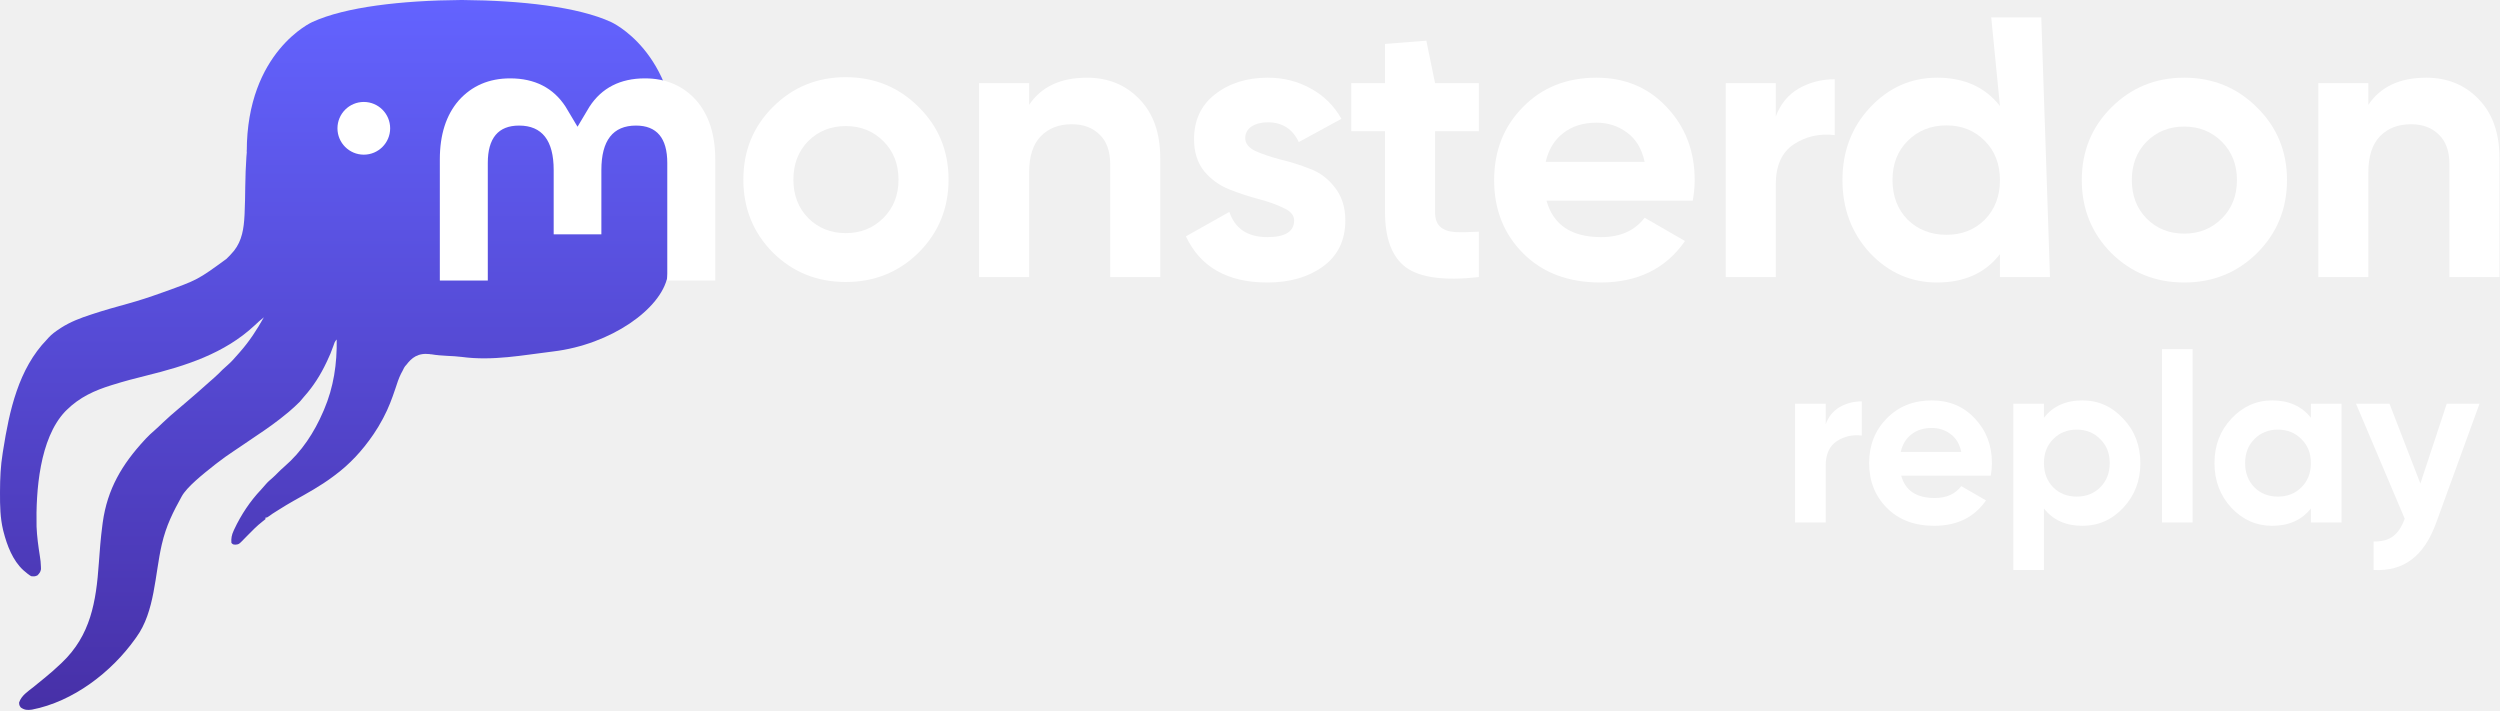
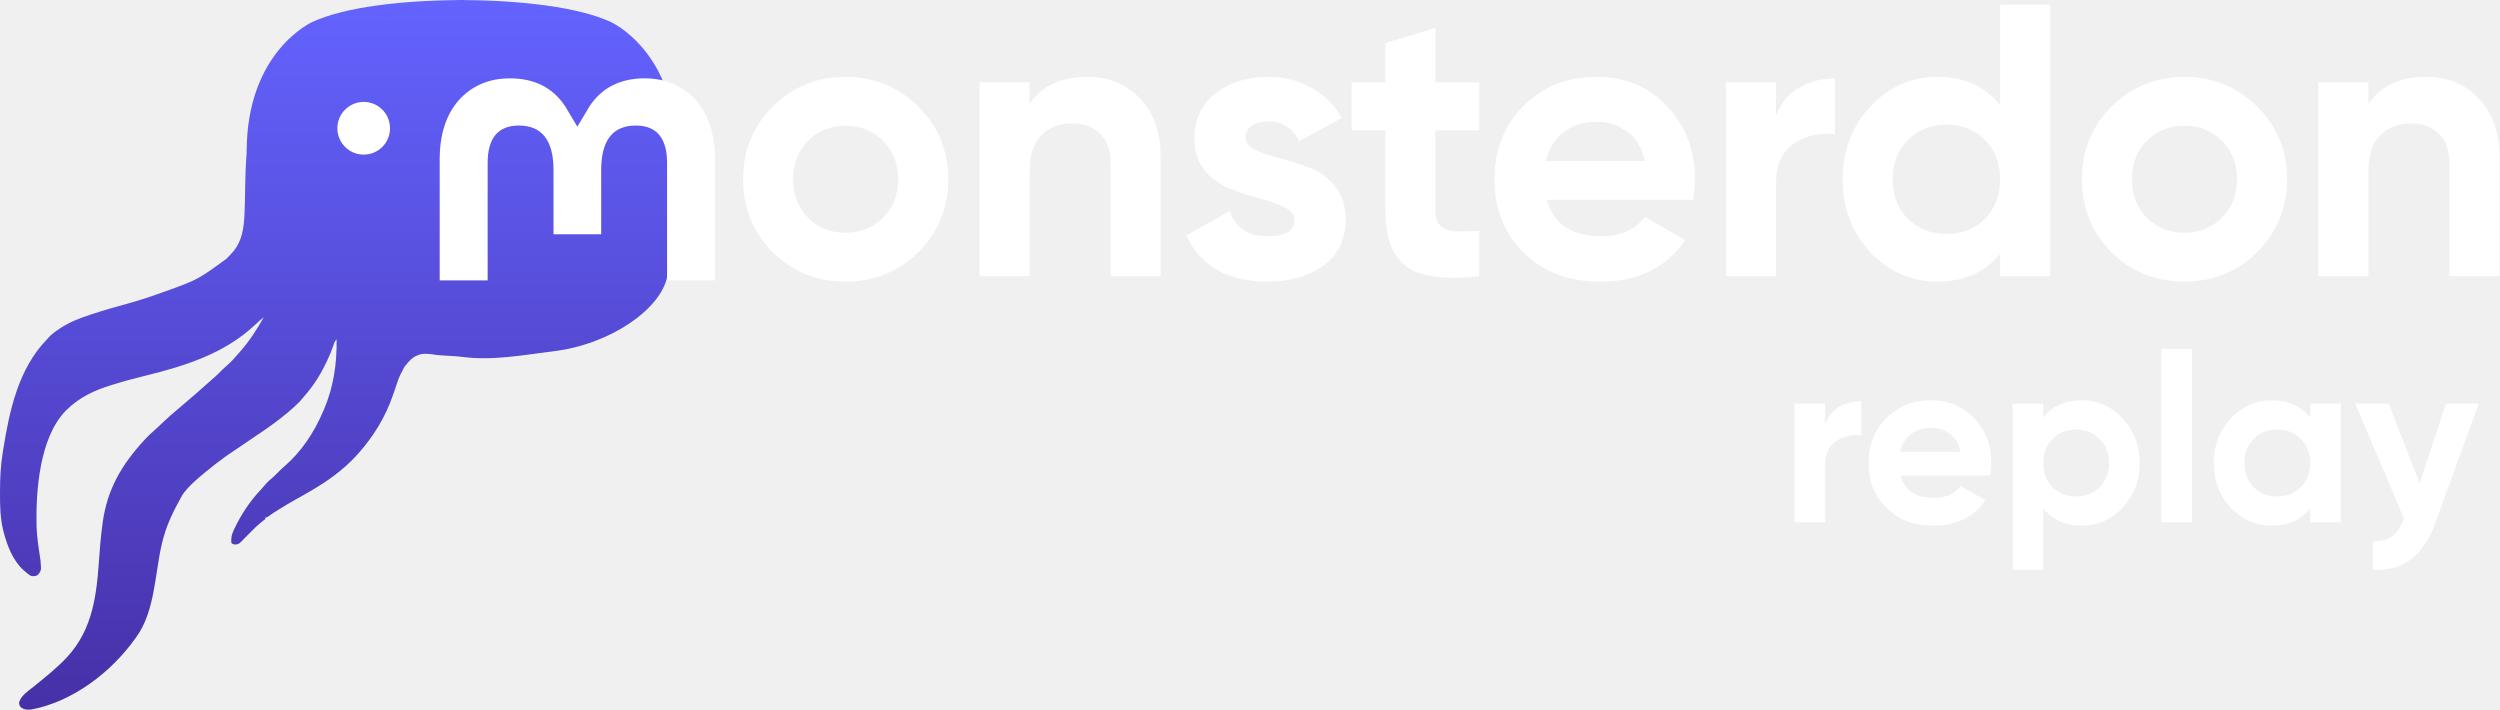
- <svg xmlns="http://www.w3.org/2000/svg" width="3158" height="897" viewBox="0 0 3158 897" fill="none">
-   <path d="M1160.48 318.98C1135.33 343.807 1104.62 356.22 1068.36 356.22C1032.1 356.22 1001.39 343.807 976.24 318.98C951.413 293.827 939 263.12 939 226.86C939 190.6 951.413 160.057 976.24 135.23C1001.39 110.077 1032.1 97.5 1068.36 97.5C1104.62 97.5 1135.33 110.077 1160.48 135.23C1185.63 160.057 1198.21 190.6 1198.21 226.86C1198.21 263.12 1185.63 293.827 1160.48 318.98ZM1020.83 275.37C1033.57 288.11 1049.41 294.48 1068.36 294.48C1087.31 294.48 1103.15 288.11 1115.89 275.37C1128.63 262.63 1135 246.46 1135 226.86C1135 207.26 1128.63 191.09 1115.89 178.35C1103.15 165.61 1087.31 159.24 1068.36 159.24C1049.41 159.24 1033.57 165.61 1020.83 178.35C1008.42 191.09 1002.21 207.26 1002.21 226.86C1002.21 246.46 1008.42 262.63 1020.83 275.37Z" fill="white" />
-   <path d="M1373 98.14C1399.78 98.14 1421.83 107.123 1439.15 125.09C1456.79 143.057 1465.61 167.883 1465.61 199.57V350H1402.4V207.41C1402.4 191.077 1397.99 178.663 1389.17 170.17C1380.35 161.35 1368.59 156.94 1353.89 156.94C1337.55 156.94 1324.49 162.003 1314.69 172.13C1304.89 182.257 1299.99 197.447 1299.99 217.7V350H1236.78V105H1299.99V132.44C1315.34 109.573 1339.68 98.14 1373 98.14Z" fill="white" />
-   <path d="M1572.99 174.58C1572.99 181.113 1577.24 186.503 1585.73 190.75C1594.55 194.67 1605.17 198.263 1617.58 201.53C1629.99 204.47 1642.41 208.39 1654.82 213.29C1667.23 217.863 1677.69 225.703 1686.18 236.81C1695 247.917 1699.41 261.8 1699.41 278.46C1699.41 303.613 1689.94 323.05 1670.99 336.77C1652.37 350.163 1629.01 356.86 1600.92 356.86C1550.61 356.86 1516.31 337.423 1498.02 298.55L1552.9 267.68C1560.09 288.913 1576.09 299.53 1600.92 299.53C1623.46 299.53 1634.73 292.507 1634.73 278.46C1634.73 271.927 1630.32 266.7 1621.5 262.78C1613.01 258.533 1602.55 254.777 1590.14 251.51C1577.73 248.243 1565.31 244.16 1552.9 239.26C1540.49 234.36 1529.87 226.683 1521.05 216.23C1512.56 205.45 1508.31 192.057 1508.31 176.05C1508.31 151.877 1517.13 132.93 1534.77 119.21C1552.74 105.163 1574.95 98.14 1601.41 98.14C1621.34 98.14 1639.47 102.713 1655.8 111.86C1672.13 120.68 1685.04 133.42 1694.51 150.08L1640.61 179.48C1632.77 162.82 1619.7 154.49 1601.41 154.49C1593.24 154.49 1586.38 156.287 1580.83 159.88C1575.6 163.473 1572.99 168.373 1572.99 174.58Z" fill="white" />
-   <path d="M1868.12 165.76H1812.75V267.68C1812.75 276.173 1814.88 282.38 1819.12 286.3C1823.37 290.22 1829.58 292.507 1837.74 293.16C1845.91 293.487 1856.04 293.323 1868.12 292.67V350C1824.68 354.9 1793.97 350.817 1776 337.75C1758.36 324.683 1749.54 301.327 1749.54 267.68V165.76H1706.91V105H1749.54V55.51L1801.75 51.4L1812.75 105H1868.12V165.76Z" fill="white" />
-   <path d="M1953.54 253.47C1962.04 284.177 1985.07 299.53 2022.63 299.53C2046.81 299.53 2065.1 291.363 2077.51 275.03L2128.47 304.43C2104.3 339.383 2068.69 356.86 2021.65 356.86C1981.15 356.86 1948.64 344.61 1924.14 320.11C1899.64 295.61 1887.39 264.74 1887.39 227.5C1887.39 190.587 1899.48 159.88 1923.65 135.38C1947.83 110.553 1978.86 98.14 2016.75 98.14C2052.69 98.14 2082.25 110.553 2105.44 135.38C2128.96 160.207 2140.72 190.913 2140.72 227.5C2140.72 235.667 2139.91 244.323 2138.27 253.47H1953.54ZM1952.56 204.47H2077.51C2073.92 187.81 2066.41 175.397 2054.97 167.23C2043.87 159.063 2031.13 154.98 2016.75 154.98C1999.77 154.98 1985.72 159.39 1974.61 168.21C1963.51 176.703 1956.16 188.79 1952.56 204.47Z" fill="white" />
-   <path d="M2243.16 147.14C2249.04 131.46 2258.68 119.7 2272.07 111.86C2285.79 104.02 2300.98 100.1 2317.64 100.1V170.66C2298.37 168.373 2281.05 172.293 2265.7 182.42C2250.67 192.547 2243.16 209.37 2243.16 232.89V350H2179.95V105H2243.16V147.14Z" fill="white" />
-   <path d="M2515.33 22H2578.54L2589.54 350H2526.33V321.09C2507.71 344.937 2481.25 356.86 2446.95 356.86C2413.95 356.86 2385.7 344.447 2362.18 319.62C2338.98 294.467 2327.39 263.76 2327.39 227.5C2327.39 191.24 2338.98 160.697 2362.18 135.87C2385.7 110.717 2413.95 98.14 2446.95 98.14C2481.25 98.14 2507.71 110.063 2526.33 133.91L2515.33 22ZM2409.71 277.48C2422.77 290.22 2439.11 296.59 2458.71 296.59C2478.31 296.59 2494.48 290.22 2507.22 277.48C2519.96 264.413 2526.33 247.753 2526.33 227.5C2526.33 207.247 2519.96 190.75 2507.22 178.01C2494.48 164.943 2478.31 158.41 2458.71 158.41C2439.11 158.41 2422.77 164.943 2409.71 178.01C2396.97 190.75 2390.6 207.247 2390.6 227.5C2390.6 247.753 2396.97 264.413 2409.71 277.48Z" fill="white" />
-   <path d="M2851.19 319.62C2826.03 344.447 2795.33 356.86 2759.07 356.86C2722.81 356.86 2692.1 344.447 2666.95 319.62C2642.12 294.467 2629.71 263.76 2629.71 227.5C2629.71 191.24 2642.12 160.697 2666.95 135.87C2692.1 110.717 2722.81 98.14 2759.07 98.14C2795.33 98.14 2826.03 110.717 2851.19 135.87C2876.34 160.697 2888.92 191.24 2888.92 227.5C2888.92 263.76 2876.34 294.467 2851.19 319.62ZM2711.54 276.01C2724.28 288.75 2740.12 295.12 2759.07 295.12C2778.01 295.12 2793.86 288.75 2806.6 276.01C2819.34 263.27 2825.71 247.1 2825.71 227.5C2825.71 207.9 2819.34 191.73 2806.6 178.99C2793.86 166.25 2778.01 159.88 2759.07 159.88C2740.12 159.88 2724.28 166.25 2711.54 178.99C2699.12 191.73 2692.92 207.9 2692.92 227.5C2692.92 247.1 2699.12 263.27 2711.54 276.01Z" fill="white" />
-   <path d="M3064.7 98.14C3091.49 98.14 3113.54 107.123 3130.85 125.09C3148.49 143.057 3157.31 167.883 3157.31 199.57V350H3094.1V207.41C3094.1 191.077 3089.69 178.663 3080.87 170.17C3072.05 161.35 3060.29 156.94 3045.59 156.94C3029.26 156.94 3016.19 162.003 3006.39 172.13C2996.59 182.257 2991.69 197.447 2991.69 217.7V350H2928.48V105H2991.69V132.44C3007.05 109.573 3031.38 98.14 3064.7 98.14Z" fill="white" />
+ <svg xmlns="http://www.w3.org/2000/svg" width="3159" height="897" viewBox="0 0 3159 897" fill="none">
  <path d="M2306.23 535.8C2309.83 526.2 2315.73 519 2323.93 514.2C2332.33 509.4 2341.63 507 2351.83 507V550.2C2340.03 548.8 2329.43 551.2 2320.03 557.4C2310.83 563.6 2306.23 573.9 2306.23 588.3V660H2267.53V510H2306.23V535.8Z" fill="white" />
  <path d="M2401.6 600.9C2406.8 619.7 2420.9 629.1 2443.9 629.1C2458.7 629.1 2469.9 624.1 2477.5 614.1L2508.7 632.1C2493.9 653.5 2472.1 664.2 2443.3 664.2C2418.5 664.2 2398.6 656.7 2383.6 641.7C2368.6 626.7 2361.1 607.8 2361.1 585C2361.1 562.4 2368.5 543.6 2383.3 528.6C2398.1 513.4 2417.1 505.8 2440.3 505.8C2462.3 505.8 2480.4 513.4 2494.6 528.6C2509 543.8 2516.2 562.6 2516.2 585C2516.2 590 2515.7 595.3 2514.7 600.9H2401.6ZM2401 570.9H2477.5C2475.3 560.7 2470.7 553.1 2463.7 548.1C2456.9 543.1 2449.1 540.6 2440.3 540.6C2429.9 540.6 2421.3 543.3 2414.5 548.7C2407.7 553.9 2403.2 561.3 2401 570.9Z" fill="white" />
  <path d="M2630.51 505.8C2650.71 505.8 2667.91 513.5 2682.11 528.9C2696.51 544.1 2703.71 562.8 2703.71 585C2703.71 607.2 2696.51 626 2682.11 641.4C2667.91 656.6 2650.71 664.2 2630.51 664.2C2609.51 664.2 2593.31 656.9 2581.91 642.3V720H2543.21V510H2581.91V527.7C2593.31 513.1 2609.51 505.8 2630.51 505.8ZM2593.61 615.6C2601.41 623.4 2611.31 627.3 2623.31 627.3C2635.31 627.3 2645.21 623.4 2653.01 615.6C2661.01 607.6 2665.01 597.4 2665.01 585C2665.01 572.6 2661.01 562.5 2653.01 554.7C2645.21 546.7 2635.31 542.7 2623.31 542.7C2611.31 542.7 2601.41 546.7 2593.61 554.7C2585.81 562.5 2581.91 572.6 2581.91 585C2581.91 597.4 2585.81 607.6 2593.61 615.6Z" fill="white" />
  <path d="M2731.01 660V441H2769.71V660H2731.01Z" fill="white" />
  <path d="M2919.13 510H2957.83V660H2919.13V642.3C2907.53 656.9 2891.23 664.2 2870.23 664.2C2850.23 664.2 2833.03 656.6 2818.63 641.4C2804.43 626 2797.33 607.2 2797.33 585C2797.33 562.8 2804.43 544.1 2818.63 528.9C2833.03 513.5 2850.23 505.8 2870.23 505.8C2891.23 505.8 2907.53 513.1 2919.13 527.7V510ZM2847.73 615.6C2855.53 623.4 2865.43 627.3 2877.43 627.3C2889.43 627.3 2899.33 623.4 2907.13 615.6C2915.13 607.6 2919.13 597.4 2919.13 585C2919.13 572.6 2915.13 562.5 2907.13 554.7C2899.33 546.7 2889.43 542.7 2877.43 542.7C2865.43 542.7 2855.53 546.7 2847.73 554.7C2839.93 562.5 2836.03 572.6 2836.03 585C2836.03 597.4 2839.93 607.6 2847.73 615.6Z" fill="white" />
  <path d="M3090.72 510H3132.12L3077.52 660C3069.72 681.6 3059.32 697.2 3046.32 706.8C3033.52 716.6 3017.52 721 2998.32 720V684C3008.72 684.2 3016.92 682 3022.92 677.4C3029.12 672.8 3034.02 665.4 3037.62 655.2L2976.12 510H3018.42L3057.42 610.8L3090.72 510Z" fill="white" />
+   <path d="M1160.48 318.62C1135.33 343.447 1104.62 355.86 1068.36 355.86C1032.1 355.86 1001.39 343.447 976.24 318.62C951.413 293.467 939 262.76 939 226.5C939 190.24 951.413 159.697 976.24 134.87C1001.39 109.717 1032.1 97.14 1068.36 97.14C1104.62 97.14 1135.33 109.717 1160.48 134.87C1185.63 159.697 1198.21 190.24 1198.21 226.5C1198.21 262.76 1185.63 293.467 1160.48 318.62ZM1020.83 275.01C1033.57 287.75 1049.41 294.12 1068.36 294.12C1087.31 294.12 1103.15 287.75 1115.89 275.01C1128.63 262.27 1135 246.1 1135 226.5C1135 206.9 1128.63 190.73 1115.89 177.99C1103.15 165.25 1087.31 158.88 1068.36 158.88C1049.41 158.88 1033.57 165.25 1020.83 177.99C1008.42 190.73 1002.21 206.9 1002.21 226.5C1002.21 246.1 1008.42 262.27 1020.83 275.01Z" fill="white" />
+   <path d="M1374 97.14C1400.78 97.14 1422.83 106.123 1440.15 124.09C1457.79 142.057 1466.61 166.883 1466.61 198.57V349H1403.4V206.41C1403.4 190.077 1398.99 177.663 1390.17 169.17C1381.35 160.35 1369.59 155.94 1354.89 155.94C1338.55 155.94 1325.49 161.003 1315.69 171.13C1305.89 181.257 1300.99 196.447 1300.99 216.7V349H1237.78V104H1300.99V131.44C1316.34 108.573 1340.68 97.14 1374 97.14Z" fill="white" />
+   <path d="M1573.99 173.58C1573.99 180.113 1578.24 185.503 1586.73 189.75C1595.55 193.67 1606.17 197.263 1618.58 200.53C1630.99 203.47 1643.41 207.39 1655.82 212.29C1668.23 216.863 1678.69 224.703 1687.18 235.81C1696 246.917 1700.41 260.8 1700.41 277.46C1700.41 302.613 1690.94 322.05 1671.99 335.77C1653.37 349.163 1630.01 355.86 1601.92 355.86C1551.61 355.86 1517.31 336.423 1499.02 297.55L1553.9 266.68C1561.09 287.913 1577.09 298.53 1601.92 298.53C1624.46 298.53 1635.73 291.507 1635.73 277.46C1635.73 270.927 1631.32 265.7 1622.5 261.78C1614.01 257.533 1603.55 253.777 1591.14 250.51C1578.73 247.243 1566.31 243.16 1553.9 238.26C1541.49 233.36 1530.87 225.683 1522.05 215.23C1513.56 204.45 1509.31 191.057 1509.31 175.05C1509.31 150.877 1518.13 131.93 1535.77 118.21C1553.74 104.163 1575.95 97.14 1602.41 97.14C1622.34 97.14 1640.47 101.713 1656.8 110.86C1673.13 119.68 1686.04 132.42 1695.51 149.08L1641.61 178.48C1633.77 161.82 1620.7 153.49 1602.41 153.49C1594.24 153.49 1587.38 155.287 1581.83 158.88C1576.6 162.473 1573.99 167.373 1573.99 173.58Z" fill="white" />
+   <path d="M1869.12 164.76H1813.75V266.68C1813.75 275.173 1815.88 281.38 1820.12 285.3C1824.37 289.22 1830.58 291.507 1838.74 292.16C1846.91 292.487 1857.04 292.323 1869.12 291.67V349C1825.68 353.9 1794.97 349.817 1777 336.75C1759.36 323.683 1750.54 300.327 1750.54 266.68V164.76H1707.91V104H1750.54V54.51L1813.75 35.4V104H1869.12V164.76Z" fill="white" />
+   <path d="M1954.54 252.47C1963.04 283.177 1986.07 298.53 2023.63 298.53C2047.81 298.53 2066.1 290.363 2078.51 274.03L2129.47 303.43C2105.3 338.383 2069.69 355.86 2022.65 355.86C1982.15 355.86 1949.64 343.61 1925.14 319.11C1900.64 294.61 1888.39 263.74 1888.39 226.5C1888.39 189.587 1900.48 158.88 1924.65 134.38C1948.83 109.553 1979.86 97.14 2017.75 97.14C2053.69 97.14 2083.25 109.553 2106.44 134.38C2129.96 159.207 2141.72 189.913 2141.72 226.5C2141.72 234.667 2140.91 243.323 2139.27 252.47H1954.54ZM1953.56 203.47H2078.51C2074.92 186.81 2067.41 174.397 2055.97 166.23C2044.87 158.063 2032.13 153.98 2017.75 153.98C2000.77 153.98 1986.72 158.39 1975.61 167.21C1964.51 175.703 1957.16 187.79 1953.56 203.47Z" fill="white" />
+   <path d="M2244.16 146.14C2250.04 130.46 2259.68 118.7 2273.07 110.86C2286.79 103.02 2301.98 99.1 2318.64 99.1V169.66C2299.37 167.373 2282.05 171.293 2266.7 181.42C2251.67 191.547 2244.16 208.37 2244.16 231.89V349H2180.95V104H2244.16V146.14Z" fill="white" />
+   <path d="M2527.33 6H2590.54V349H2527.33V320.09C2508.71 343.937 2482.25 355.86 2447.95 355.86C2414.95 355.86 2386.7 343.447 2363.18 318.62C2339.98 293.467 2328.39 262.76 2328.39 226.5C2328.39 190.24 2339.98 159.697 2363.18 134.87C2386.7 109.717 2414.95 97.14 2447.95 97.14C2482.25 97.14 2508.71 109.063 2527.33 132.91V6ZM2410.71 276.48C2423.77 289.22 2440.11 295.59 2459.71 295.59C2479.31 295.59 2495.48 289.22 2508.22 276.48C2520.96 263.413 2527.33 246.753 2527.33 226.5C2527.33 206.247 2520.96 189.75 2508.22 177.01C2495.48 163.943 2479.31 157.41 2459.71 157.41C2440.11 157.41 2423.77 163.943 2410.71 177.01C2397.97 189.75 2391.6 206.247 2391.6 226.5C2391.6 246.753 2397.97 263.413 2410.71 276.48Z" fill="white" />
+   <path d="M2852.19 318.62C2827.03 343.447 2796.33 355.86 2760.07 355.86C2723.81 355.86 2693.1 343.447 2667.95 318.62C2643.12 293.467 2630.71 262.76 2630.71 226.5C2630.71 190.24 2643.12 159.697 2667.95 134.87C2693.1 109.717 2723.81 97.14 2760.07 97.14C2796.33 97.14 2827.03 109.717 2852.19 134.87C2877.34 159.697 2889.92 190.24 2889.92 226.5C2889.92 262.76 2877.34 293.467 2852.19 318.62ZM2712.54 275.01C2725.28 287.75 2741.12 294.12 2760.07 294.12C2779.01 294.12 2794.86 287.75 2807.6 275.01C2820.34 262.27 2826.71 246.1 2826.71 226.5C2826.71 206.9 2820.34 190.73 2807.6 177.99C2794.86 165.25 2779.01 158.88 2760.07 158.88C2741.12 158.88 2725.28 165.25 2712.54 177.99C2700.12 190.73 2693.92 206.9 2693.92 226.5C2693.92 246.1 2700.12 262.27 2712.54 275.01Z" fill="white" />
+   <path d="M3065.7 97.14C3092.49 97.14 3114.54 106.123 3131.85 124.09C3149.49 142.057 3158.31 166.883 3158.31 198.57V349H3095.1V206.41C3095.1 190.077 3090.69 177.663 3081.87 169.17C3073.05 160.35 3061.29 155.94 3046.59 155.94C3030.26 155.94 3017.19 161.003 3007.39 171.13C2997.59 181.257 2992.69 196.447 2992.69 216.7V349H2929.48V104H2992.69V131.44C3008.05 108.573 3032.38 97.14 3065.7 97.14Z" fill="white" />
  <path d="M843.187 349.219C835.187 390.312 771.656 435.25 698.687 443.969C660.656 448.531 622.875 456.178 583.25 450.875C535.999 444.551 478.499 474.521 311.719 191.25C311.719 64.875 394.469 27.844 394.469 27.844C436.219 8.656 507.813 0.594 582.281 0H584.094C658.563 0.594 730.218 8.656 771.937 27.844C771.937 27.844 854.717 64.875 854.717 191.25C854.717 191.25 855.749 284.469 843.187 349.219Z" fill="url(#paint0_linear_53_110)" />
-   <path d="M543.715 447.366C527.715 445.366 520 452.125 513.319 460.813C510.935 463.148 509.705 465.807 508.319 468.813C507.414 470.491 507.414 470.491 506.49 472.203C503.471 478.235 501.508 484.677 499.381 491.063C495.189 503.594 490.684 515.708 484.443 527.375C484.007 528.195 483.571 529.015 483.121 529.86C479.799 536.042 476.295 542.026 472.318 547.813C471.778 548.606 471.778 548.606 471.227 549.415C457.692 569.182 441.665 586.612 422.318 600.813C421.698 601.277 421.078 601.741 420.439 602.22C404.796 613.905 387.734 623.262 370.712 632.758C364.464 636.258 358.379 639.997 352.318 643.813C351.292 644.456 350.266 645.099 349.209 645.762C344.058 648.973 344.058 648.973 339.135 652.512C337.318 653.813 337.318 653.813 335.318 653.813C335.318 654.473 335.318 655.133 335.318 655.813C333.949 656.996 332.519 658.109 331.068 659.192C324.625 664.218 319.022 669.922 313.318 675.75C311.768 677.329 310.215 678.906 308.66 680.48C307.27 681.888 305.883 683.301 304.498 684.715C301.835 687.278 301.015 687.769 297.318 688C294.318 687.813 294.318 687.813 292.318 685.813C291.854 680.065 292.627 675.811 295.068 670.563C295.373 669.889 295.679 669.215 295.993 668.52C304.546 650.271 315.983 633.042 329.853 618.43C331.825 616.337 333.684 614.221 335.506 612C338.129 608.89 341.086 606.326 344.182 603.695C346.496 601.656 348.654 599.51 350.818 597.313C353.526 594.568 356.26 591.94 359.193 589.438C381.163 570.482 396.957 546.326 408.318 519.813C408.796 518.715 408.796 518.715 409.283 517.595C421.479 489.109 425.819 459.587 425.318 428.813C422.729 431.402 422.173 433.78 421.006 437.25C418.796 443.633 416.258 449.733 413.318 455.813C413.042 456.397 412.765 456.982 412.479 457.585C404.912 473.534 396.077 487.634 384.318 500.813C381.488 504.166 381.488 504.166 378.658 507.52C374.457 511.574 370.033 515.921 365.318 519.813C364.768 520.274 364.219 520.734 363.652 521.209C350.677 532.074 337.019 541.765 322.912 551.095C317.665 554.565 312.482 558.125 307.308 561.703C303.389 564.407 299.445 567.064 295.47 569.684C288.212 574.469 281.182 579.47 274.318 584.813C272.984 585.837 272.984 585.837 271.623 586.883C255.588 599.552 236.076 615.154 229.5 627.125C218.823 646.558 209.943 663.534 204.318 688C195.546 726.139 195.709 772.627 172.318 804.813C171.606 805.816 171.606 805.816 170.88 806.839C140.693 849.268 92.227 886.38 40.314 896.403C34.697 897.171 31.075 897.032 26.256 893.688C24.318 890.813 24.318 890.813 24.131 887.438C27.05 878.527 35.23 873.434 42.318 867.813C44.154 866.316 45.987 864.816 47.818 863.313C50.548 861.075 53.281 858.843 56.033 856.633C63.059 850.968 69.777 845.026 76.318 838.813C77.217 837.965 77.217 837.965 78.134 837.101C114.508 802.576 121.458 759.968 124.818 711.688C125.943 695.615 127.189 679.594 129.299 663.617C129.456 662.417 129.614 661.216 129.776 659.978C135.609 617.77 154.148 586.635 182.568 555.875C183.122 555.273 183.676 554.67 184.247 554.049C187.732 550.322 191.397 546.93 195.266 543.605C198.783 540.535 202.129 537.285 205.506 534.063C212.062 527.85 218.767 521.906 225.72 516.146C228.568 513.771 231.38 511.354 234.193 508.938C234.769 508.443 235.346 507.949 235.939 507.439C250.144 495.242 250.144 495.242 264.123 482.789C266.184 480.933 268.276 479.12 270.381 477.313C274.137 474.048 277.609 470.541 281.1 466.996C283.107 465.021 285.166 463.19 287.318 461.375C292.104 457.249 296.18 452.577 300.318 447.813C301.28 446.725 302.243 445.638 303.205 444.551C315.138 430.975 324.502 416.58 333.318 400.813C329.187 404.006 325.419 407.48 321.631 411.063C283.513 446.665 234.251 462.305 184.568 474.521C170.704 477.93 156.952 481.56 143.318 485.813C142.112 486.183 142.112 486.183 140.881 486.56C119.315 493.215 100.528 501.836 84.318 517.813C83.648 518.47 82.978 519.128 82.287 519.805C49.808 554.203 45.26 620.553 46.169 665.036C46.668 677.65 48.418 690.203 50.396 702.66C51.081 707.059 51.636 711.353 51.693 715.813C51.721 716.844 51.75 717.875 51.779 718.938C51.199 722.554 49.829 724.199 47.318 726.813C44.343 728.3 42.645 728.244 39.318 727.813C36.365 726.136 33.871 724.041 31.318 721.813C30.741 721.329 30.163 720.846 29.568 720.348C16.058 708.057 8.855 688.888 4.443 671.625C4.252 670.879 4.061 670.133 3.864 669.365C0.286 654.187 -0.053 639.01 0.006 623.5C0.009 621.974 0.009 621.974 0.013 620.417C0.067 604.347 0.765 588.705 3.318 572.813C3.541 571.4 3.763 569.988 3.985 568.575C11.83 519.056 23.237 465.884 59.318 428.813C59.937 428.109 60.556 427.405 61.193 426.68C65.381 422.062 70.203 418.661 75.381 415.25C76.034 414.815 76.689 414.38 77.362 413.932C88.974 406.525 101.724 401.672 114.756 397.438C115.454 397.208 116.152 396.978 116.871 396.74C131.453 391.935 146.2 387.773 161.006 383.72C175.673 379.702 190.01 374.963 204.318 369.813C205.195 369.5 206.072 369.187 206.975 368.864C249.711 353.51 249.711 353.51 286.01 327.055C289.552 323.614 292.401 320.582 295.631 316.75C305.832 303.871 308.044 288.171 308.85 272.25C308.892 271.435 308.934 270.62 308.978 269.78C309.519 258.556 309.644 247.317 309.795 236.082C315.702 -202.5 643.999 439 543.715 447.366Z" fill="url(#paint1_linear_53_110)" />
+   <path d="M543.715 447.366C527.715 445.366 520 452.125 513.319 460.813C510.935 463.148 509.705 465.807 508.319 468.813C507.414 470.491 507.414 470.491 506.49 472.203C503.471 478.235 501.508 484.677 499.381 491.063C495.189 503.594 490.684 515.708 484.443 527.375C484.007 528.195 483.571 529.015 483.121 529.86C479.799 536.042 476.295 542.026 472.318 547.813C471.778 548.606 471.778 548.606 471.227 549.415C457.692 569.182 441.665 586.612 422.318 600.813C421.698 601.277 421.078 601.741 420.439 602.22C404.796 613.905 387.734 623.262 370.712 632.758C364.464 636.258 358.379 639.997 352.318 643.813C351.292 644.456 350.266 645.099 349.209 645.762C344.058 648.973 344.058 648.973 339.135 652.512C337.318 653.813 337.318 653.813 335.318 653.813C335.318 654.473 335.318 655.133 335.318 655.813C333.949 656.996 332.519 658.109 331.068 659.192C324.625 664.218 319.022 669.922 313.318 675.75C311.768 677.329 310.215 678.906 308.66 680.48C307.27 681.888 305.883 683.301 304.498 684.715C301.835 687.278 301.015 687.769 297.318 688C294.318 687.813 294.318 687.813 292.318 685.813C291.854 680.065 292.627 675.811 295.068 670.563C295.373 669.889 295.679 669.215 295.993 668.52C304.546 650.271 315.983 633.042 329.853 618.43C331.825 616.337 333.684 614.221 335.506 612C338.129 608.89 341.086 606.326 344.182 603.695C346.496 601.656 348.654 599.51 350.818 597.313C353.526 594.568 356.26 591.94 359.193 589.438C381.163 570.482 396.957 546.326 408.318 519.813C408.796 518.715 408.796 518.715 409.283 517.595C421.479 489.109 425.819 459.587 425.318 428.813C422.729 431.402 422.173 433.78 421.006 437.25C418.796 443.633 416.258 449.733 413.318 455.813C413.042 456.397 412.765 456.982 412.479 457.585C404.912 473.534 396.077 487.634 384.318 500.813C381.488 504.166 381.488 504.166 378.658 507.52C374.457 511.574 370.033 515.921 365.318 519.813C364.768 520.273 364.219 520.734 363.652 521.209C350.677 532.074 337.019 541.765 322.912 551.095C317.665 554.565 312.482 558.125 307.308 561.703C303.389 564.407 299.445 567.064 295.47 569.684C288.212 574.469 281.182 579.47 274.318 584.813C272.984 585.837 272.984 585.837 271.623 586.883C255.588 599.552 236.076 615.154 229.5 627.125C218.823 646.558 209.943 663.534 204.318 688C195.546 726.139 195.709 772.627 172.318 804.813C171.606 805.816 171.606 805.816 170.88 806.839C140.693 849.268 92.227 886.38 40.314 896.403C34.697 897.172 31.075 897.032 26.256 893.688C24.318 890.813 24.318 890.813 24.131 887.438C27.05 878.527 35.23 873.434 42.318 867.813C44.154 866.316 45.987 864.816 47.818 863.313C50.548 861.075 53.281 858.843 56.033 856.633C63.059 850.968 69.777 845.026 76.318 838.813C77.217 837.965 77.217 837.965 78.134 837.101C114.508 802.576 121.458 759.968 124.818 711.688C125.943 695.615 127.189 679.594 129.299 663.617C129.456 662.417 129.614 661.216 129.776 659.978C135.609 617.77 154.148 586.635 182.568 555.875C183.122 555.273 183.676 554.67 184.247 554.049C187.732 550.322 191.397 546.93 195.266 543.605C198.783 540.535 202.129 537.285 205.506 534.063C212.062 527.85 218.767 521.906 225.72 516.146C228.568 513.771 231.38 511.354 234.193 508.938C234.769 508.443 235.346 507.949 235.939 507.439C250.144 495.242 250.144 495.242 264.123 482.789C266.184 480.933 268.276 479.12 270.381 477.313C274.137 474.048 277.609 470.541 281.1 466.996C283.107 465.021 285.166 463.19 287.318 461.375C292.104 457.249 296.18 452.577 300.318 447.813C301.28 446.725 302.243 445.638 303.205 444.551C315.138 430.975 324.502 416.58 333.318 400.813C329.187 404.006 325.419 407.48 321.631 411.063C283.513 446.665 234.251 462.305 184.568 474.521C170.704 477.93 156.952 481.56 143.318 485.813C142.112 486.183 142.112 486.183 140.881 486.56C119.315 493.215 100.528 501.836 84.318 517.813C83.648 518.47 82.978 519.128 82.287 519.805C49.808 554.203 45.26 620.553 46.169 665.036C46.668 677.65 48.418 690.203 50.396 702.66C51.081 707.059 51.636 711.353 51.693 715.813C51.721 716.844 51.75 717.875 51.779 718.938C51.199 722.555 49.829 724.199 47.318 726.813C44.343 728.3 42.645 728.244 39.318 727.813C36.365 726.135 33.871 724.041 31.318 721.813C30.741 721.329 30.163 720.846 29.568 720.348C16.058 708.057 8.855 688.888 4.443 671.625C4.252 670.879 4.061 670.133 3.864 669.365C0.286 654.187 -0.053 639.01 0.006 623.5C0.009 621.974 0.009 621.974 0.013 620.417C0.067 604.347 0.765 588.705 3.318 572.813C3.541 571.4 3.763 569.987 3.985 568.575C11.83 519.057 23.237 465.884 59.318 428.813C59.937 428.109 60.556 427.405 61.193 426.68C65.381 422.062 70.203 418.661 75.381 415.25C76.034 414.815 76.689 414.38 77.362 413.932C88.974 406.525 101.724 401.672 114.756 397.438C115.454 397.208 116.152 396.978 116.871 396.74C131.453 391.935 146.2 387.773 161.006 383.72C175.673 379.702 190.01 374.963 204.318 369.813C205.195 369.5 206.072 369.187 206.975 368.864C249.711 353.51 249.711 353.51 286.01 327.055C289.552 323.614 292.401 320.582 295.631 316.75C305.832 303.871 308.044 288.171 308.85 272.25C308.892 271.435 308.934 270.62 308.978 269.78C309.519 258.556 309.644 247.317 309.795 236.082C315.702 -202.5 643.999 439 543.715 447.366Z" fill="url(#paint1_linear_53_110)" />
  <path d="M426.281 162.094C426.281 143.687 441.188 128.781 459.562 128.781C477.938 128.781 492.844 143.687 492.844 162.094C492.844 180.469 477.938 195.375 459.562 195.375C441.188 195.375 426.281 180.469 426.281 162.094Z" fill="white" />
  <path d="M903.5 201.312V354.344H842.906V205.812C842.906 174.5 829.719 158.625 803.375 158.625C774.25 158.625 759.656 177.469 759.656 214.75V296.031H699.406V214.75C699.406 177.469 684.812 158.625 655.688 158.625C629.375 158.625 616.188 174.5 616.188 205.812V354.344H555.594V201.312C555.594 170.062 563.562 145.219 579.531 126.812C596.031 108.437 617.625 99 644.438 99C675.438 99 698.938 110.937 714.438 134.781L729.531 160.094L744.625 134.781C760.156 110.937 783.656 99 814.656 99C841.469 99 863.062 108.437 879.531 126.812C895.531 145.219 903.5 170.062 903.5 201.312Z" fill="white" />
  <defs>
    <linearGradient id="paint0_linear_53_110" x1="604.5" y1="2.07083e-05" x2="604.5" y2="897" gradientUnits="userSpaceOnUse">
      <stop stop-color="#6363FF" />
      <stop offset="1" stop-color="#4730A7" />
    </linearGradient>
    <linearGradient id="paint1_linear_53_110" x1="604.5" y1="2.07083e-05" x2="604.5" y2="897" gradientUnits="userSpaceOnUse">
      <stop stop-color="#6363FF" />
      <stop offset="1" stop-color="#4730A7" />
    </linearGradient>
  </defs>
</svg>
